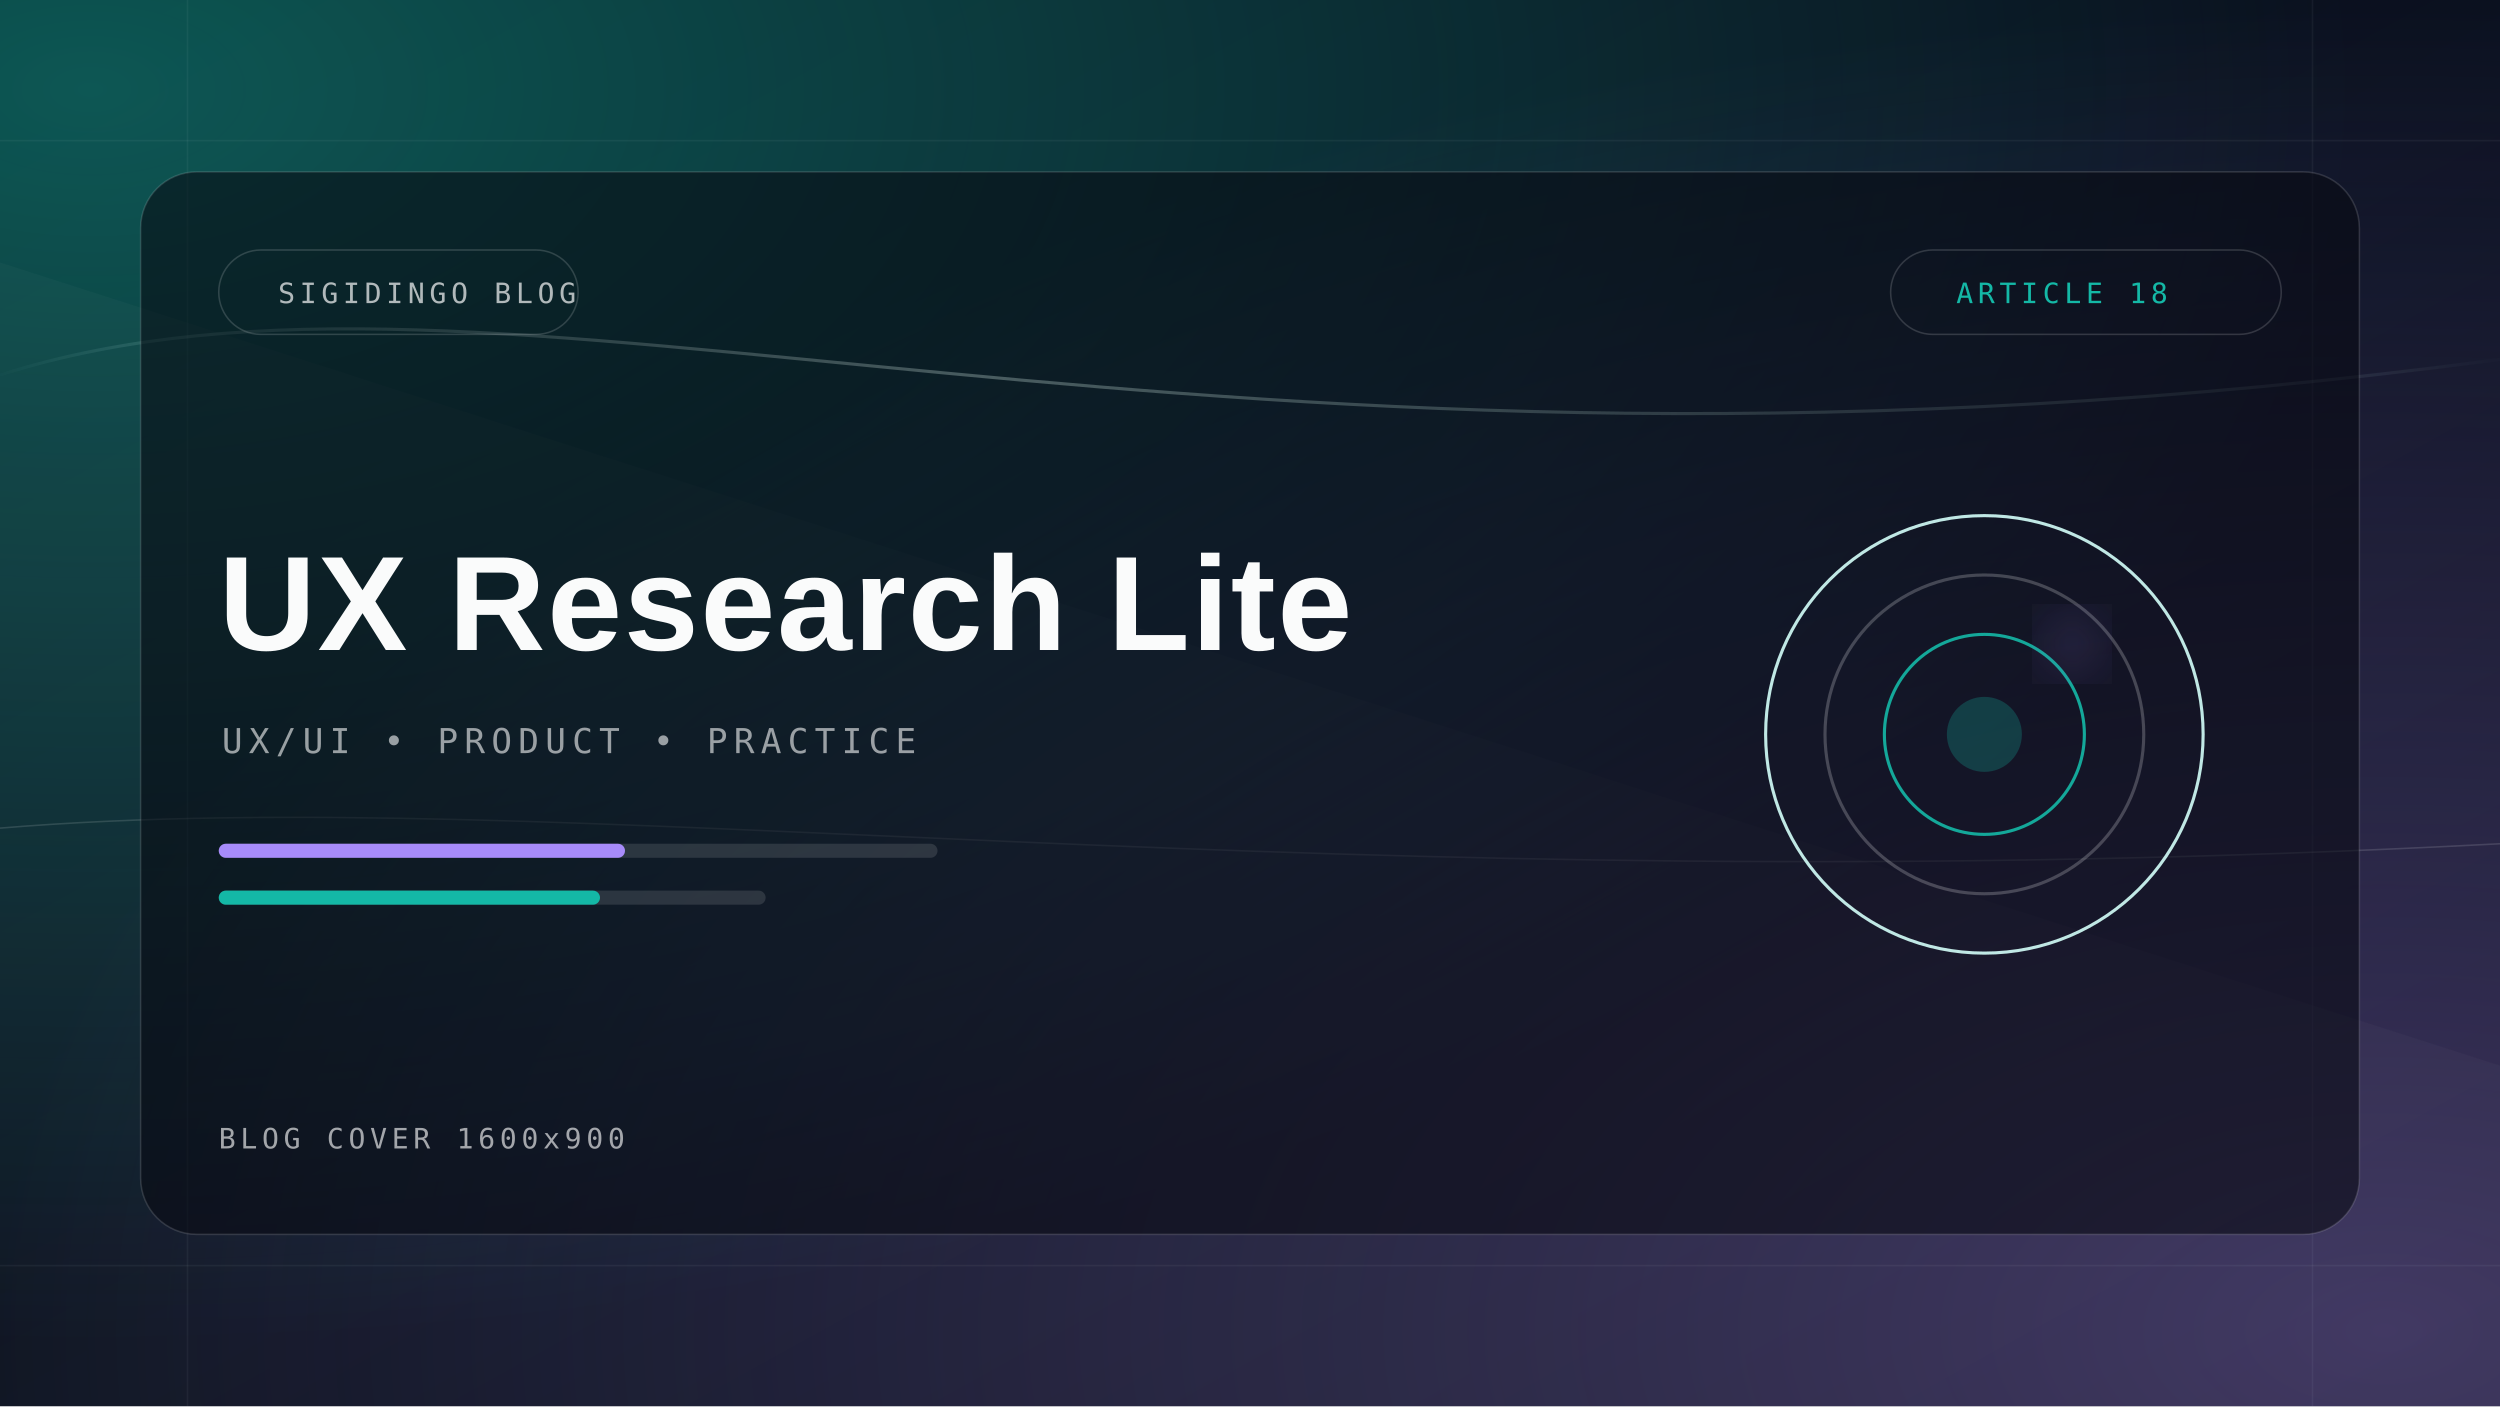
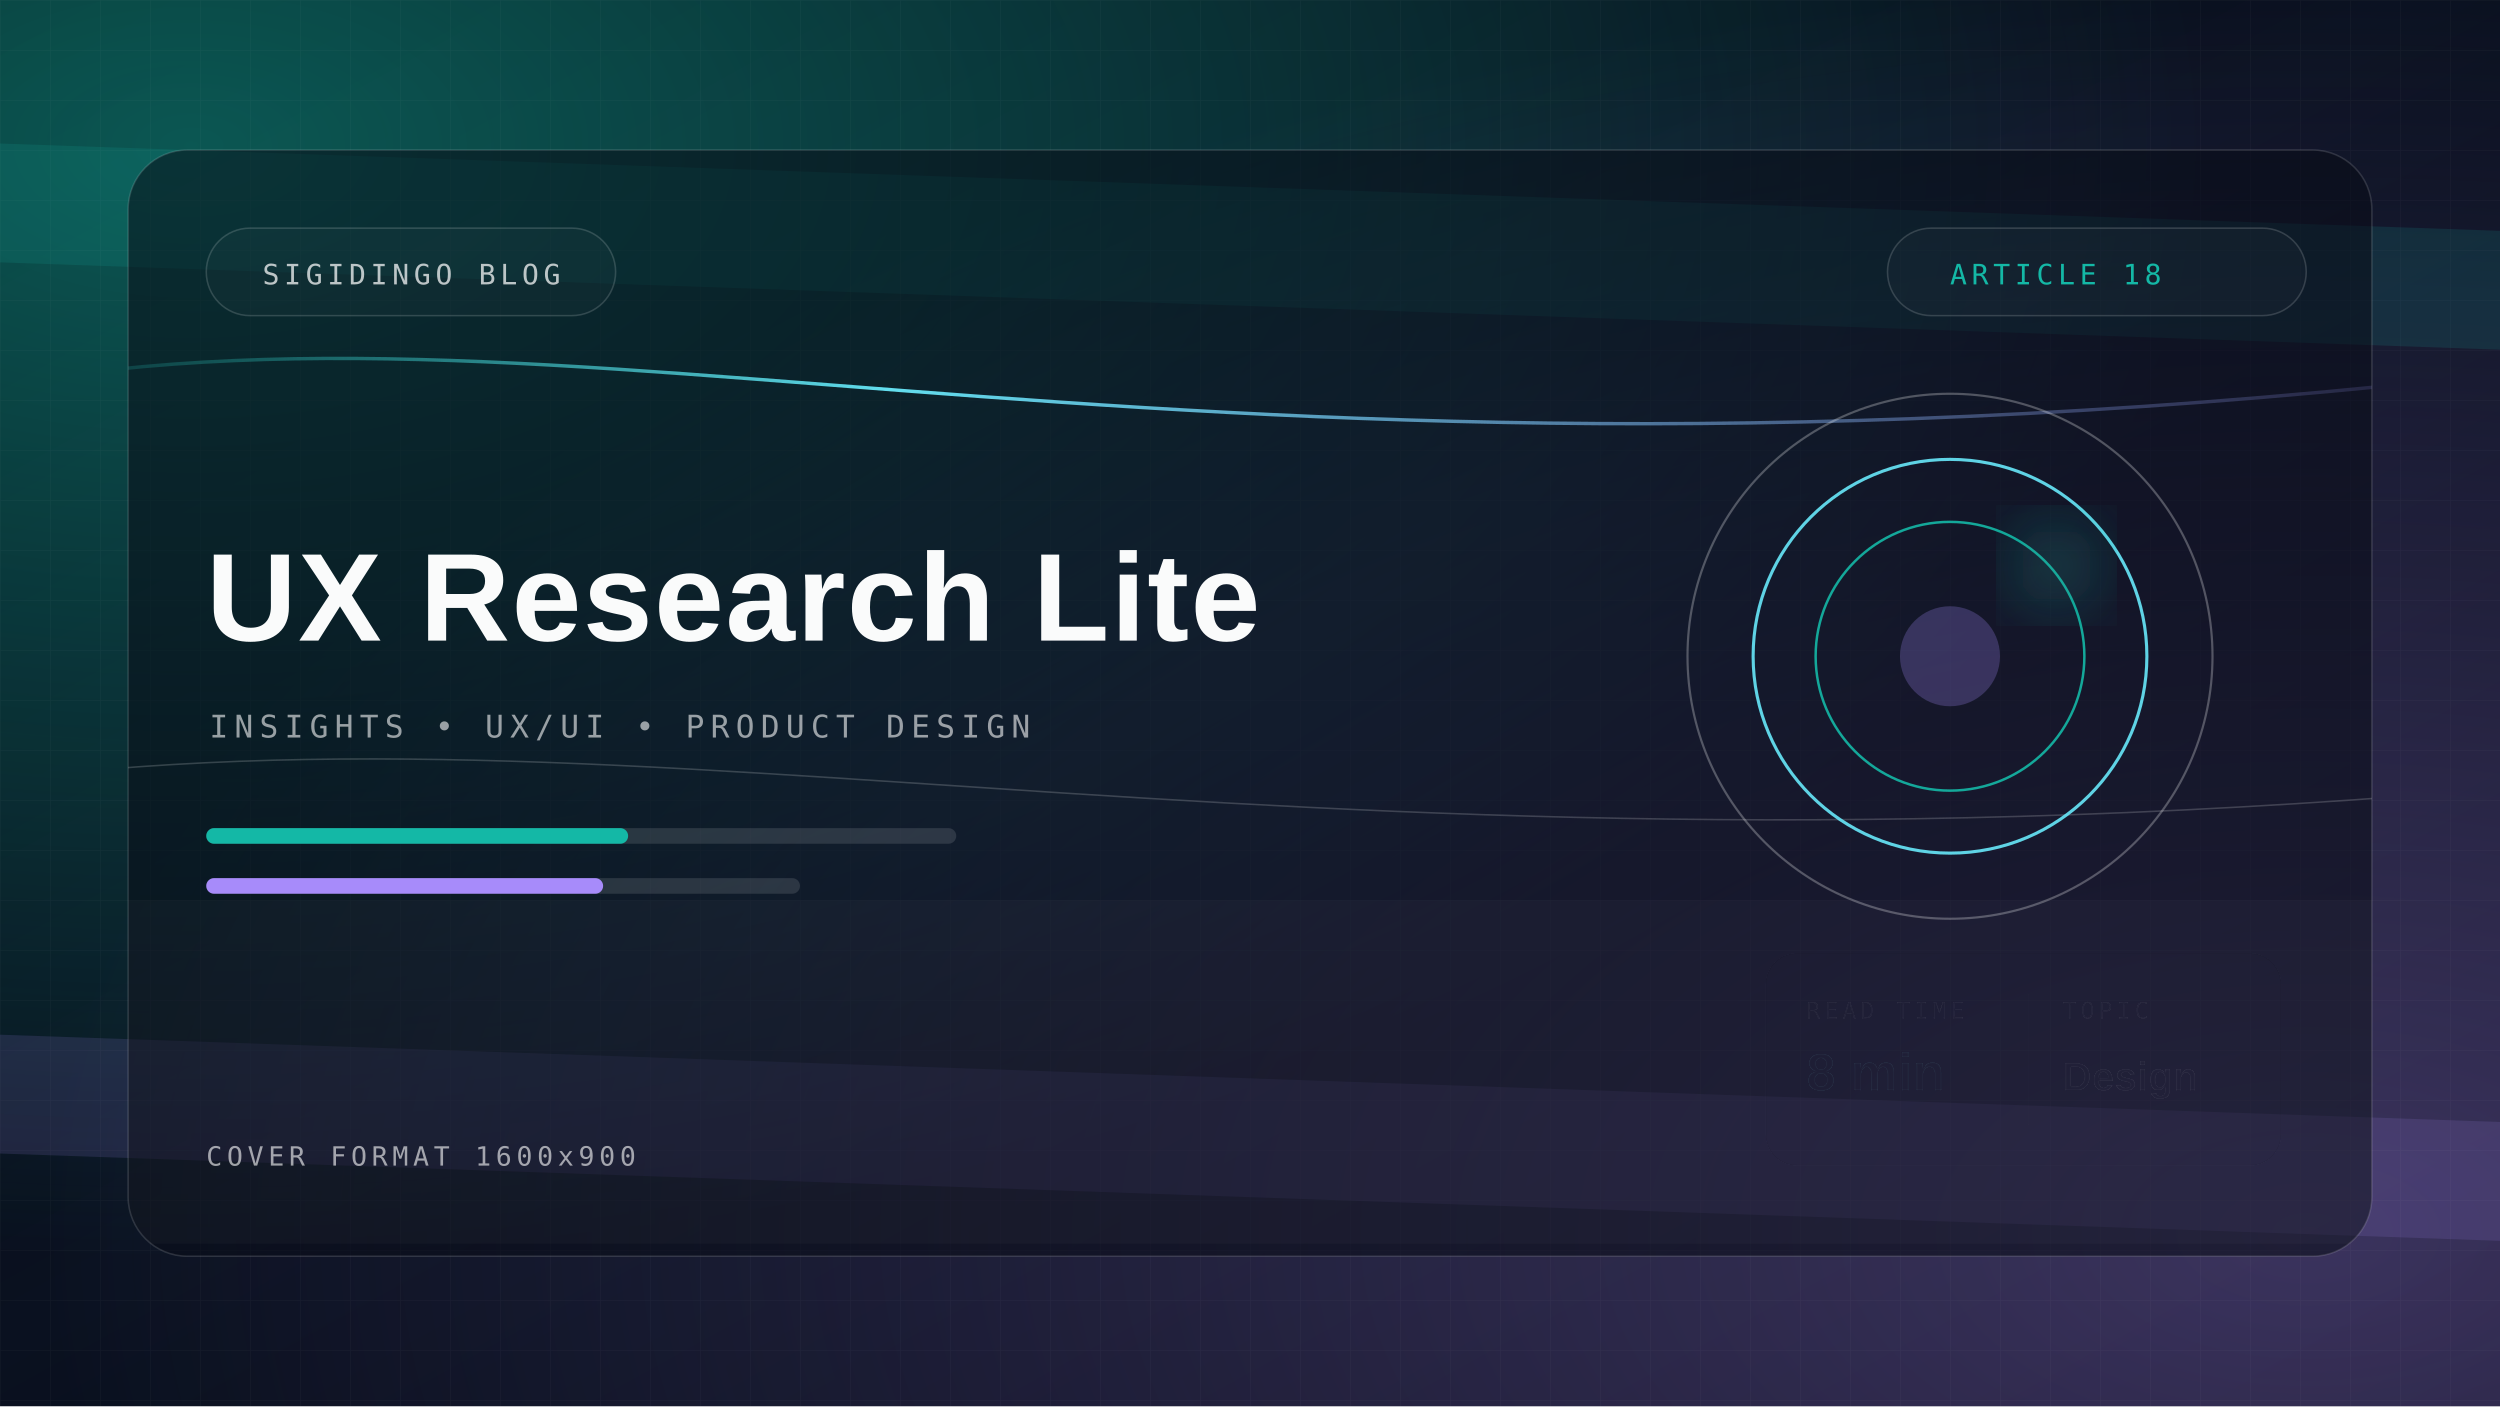
<svg xmlns="http://www.w3.org/2000/svg" width="1600" height="900" viewBox="0 0 1600 900">
  <defs>
    <linearGradient id="bg-18" x1="0" y1="0" x2="1" y2="1">
-       <stop offset="0%" stop-color="#070A12" />
-       <stop offset="52%" stop-color="#0B1120" />
-       <stop offset="100%" stop-color="#05070D" />
+       <stop offset="0%" stop-color="#03050B" />
+       <stop offset="48%" stop-color="#0A1120" />
+       <stop offset="100%" stop-color="#02040A" />
    </linearGradient>
-     <radialGradient id="haloA-18" cx="0.04" cy="0.06" r="0.9">
-       <stop offset="0%" stop-color="#14B8A6" stop-opacity="0.44" />
+     <radialGradient id="glowA-18" cx="0.08" cy="0.1" r="0.8">
+       <stop offset="0%" stop-color="#14B8A6" stop-opacity="0.45" />
      <stop offset="100%" stop-color="#14B8A6" stop-opacity="0" />
    </radialGradient>
-     <radialGradient id="haloB-18" cx="0.95" cy="0.95" r="0.95">
+     <radialGradient id="glowB-18" cx="0.92" cy="0.88" r="0.9">
      <stop offset="0%" stop-color="#A78BFA" stop-opacity="0.34" />
      <stop offset="100%" stop-color="#A78BFA" stop-opacity="0" />
    </radialGradient>
-     <linearGradient id="beam-18" x1="0" y1="0" x2="1" y2="0">
-       <stop offset="0%" stop-color="#D3FFF9" stop-opacity="0" />
-       <stop offset="40%" stop-color="#D3FFF9" stop-opacity="0.95" />
-       <stop offset="100%" stop-color="#D3FFF9" stop-opacity="0" />
+     <linearGradient id="accent-18" x1="0" y1="0" x2="1" y2="0">
+       <stop offset="0%" stop-color="#14B8A6" stop-opacity="0" />
+       <stop offset="35%" stop-color="#67E8F9" stop-opacity="0.95" />
+       <stop offset="100%" stop-color="#A78BFA" stop-opacity="0" />
    </linearGradient>
-     <filter id="soft-18" x="-20%" y="-20%" width="140%" height="140%">
-       <feGaussianBlur stdDeviation="24" />
+     <filter id="blur-18" x="-30%" y="-30%" width="160%" height="160%">
+       <feGaussianBlur stdDeviation="26" />
    </filter>
+     <filter id="inner-18" x="-20%" y="-20%" width="140%" height="140%">
+       <feGaussianBlur in="SourceGraphic" stdDeviation="0.6" result="blur" />
+       <feComposite in="SourceGraphic" in2="blur" operator="arithmetic" k2="1" k3="-1" />
+     </filter>
+     <pattern id="grid-18" width="32" height="32" patternUnits="userSpaceOnUse">
+       <path d="M32 0H0V32" fill="none" stroke="rgba(255,255,255,0.035)" stroke-width="1" />
+     </pattern>
+     <clipPath id="mainClip-18">
+       <rect x="82" y="96" width="1436" height="708" rx="38" />
+     </clipPath>
  </defs>
  <rect width="1600" height="900" fill="url(#bg-18)" />
-   <rect width="1600" height="900" fill="url(#haloA-18)" />
-   <rect width="1600" height="900" fill="url(#haloB-18)" />
-   <g stroke="rgba(255,255,255,0.05)" stroke-width="1">
-     <line x1="0" y1="90" x2="1600" y2="90" />
-     <line x1="0" y1="810" x2="1600" y2="810" />
-     <line x1="120" y1="0" x2="120" y2="900" />
-     <line x1="1480" y1="0" x2="1480" y2="900" />
+   <rect width="1600" height="900" fill="url(#glowA-18)" />
+   <rect width="1600" height="900" fill="url(#glowB-18)" />
+   <rect width="1600" height="900" fill="url(#grid-18)" />
+   <g transform="rotate(2,800,450)" opacity="0.14">
+     <rect x="-120" y="120" width="1900" height="76" fill="#14B8A6" />
+     <rect x="-120" y="690" width="1900" height="76" fill="#A78BFA" />
  </g>
-   <g opacity="0.8">
-     <path d="M0 168 L1600 682 L1600 900 L0 900 Z" fill="rgba(255,255,255,0.03)" />
-     <path d="M0 240 C320 138, 760 342, 1600 230" stroke="url(#beam-18)" stroke-width="2" fill="none" />
-     <path d="M0 530 C360 500, 840 580, 1600 540" stroke="rgba(255,255,255,0.17)" stroke-width="1" fill="none" />
+   <rect x="82" y="96" width="1436" height="708" rx="38" fill="rgba(8,12,22,0.55)" stroke="rgba(255,255,255,0.14)" />
+   <g clip-path="url(#mainClip-18)">
+     <path d="M-40 255 C360 165, 760 351, 1700 227" stroke="url(#accent-18)" stroke-width="2.2" fill="none" />
+     <path d="M-40 505 C420 435, 840 585, 1700 495" stroke="rgba(255,255,255,0.18)" stroke-width="1" fill="none" />
+     <rect x="0" y="576" width="1600" height="220" fill="rgba(255,255,255,0.025)" />
+     <g opacity="0.9">
+       <circle cx="1248" cy="420" r="168" fill="none" stroke="rgba(255,255,255,0.3)" stroke-width="1.4" />
+       <circle cx="1248" cy="420" r="126" fill="none" stroke="#67E8F9" stroke-width="2" />
+       <circle cx="1248" cy="420" r="86" fill="none" stroke="#14B8A6" stroke-width="1.6" />
+       <circle cx="1248" cy="420" r="32" fill="#A78BFA" fill-opacity="0.28" />
+       <circle cx="1316" cy="362" r="24" fill="#14B8A6" fill-opacity="0.5" filter="url(#blur-18)" />
+     </g>
  </g>
-   <rect x="90" y="110" width="1420" height="680" rx="36" fill="rgba(7,10,18,0.58)" stroke="rgba(255,255,255,0.14)" />
-   <path d="M130 212 H1470" stroke="url(#beam-18)" stroke-width="2" />
-   <path d="M130 690 H1470" stroke="url(#beam-18)" stroke-width="2" />
-   <g fill="none" stroke="rgba(255,255,255,0.16)">
-     <rect x="140" y="160" width="230" height="54" rx="27" />
-     <rect x="1210" y="160" width="250" height="54" rx="27" />
+   <g>
+     <rect x="132" y="146" width="262" height="56" rx="28" fill="rgba(255,255,255,0.02)" stroke="rgba(255,255,255,0.16)" />
+     <rect x="1208" y="146" width="268" height="56" rx="28" fill="rgba(255,255,255,0.02)" stroke="rgba(255,255,255,0.16)" />
+     <text x="168" y="182" font-family="Consolas, monospace" font-size="18" letter-spacing="3" fill="rgba(255,255,255,0.72)">SIGIDINGO BLOG</text>
+     <text x="1248" y="182" font-family="Consolas, monospace" font-size="18" letter-spacing="3" fill="#14B8A6">ARTICLE 18</text>
  </g>
-   <text x="178" y="194" font-family="Consolas, monospace" font-size="18" letter-spacing="3" fill="rgba(255,255,255,0.68)">SIGIDINGO BLOG</text>
-   <text x="1252" y="194" font-family="Consolas, monospace" font-size="18" letter-spacing="3" fill="#14B8A6">ARTICLE 18</text>
-   <text x="140" y="416" font-family="Sora, Arial, sans-serif" font-weight="700" font-size="86" letter-spacing="1.2" fill="rgba(255,255,255,0.98)">UX Research Lite</text>
-   <text x="142" y="482" font-family="Consolas, monospace" font-size="22" letter-spacing="4" fill="rgba(255,255,255,0.58)">UX/UI  •  PRODUCT  •  PRACTICE</text>
  <g>
-     <rect x="140" y="540" width="460" height="9" rx="4.5" fill="rgba(255,255,255,0.12)" />
-     <rect x="140" y="540" width="260" height="9" rx="4.5" fill="#A78BFA" />
-     <rect x="140" y="570" width="350" height="9" rx="4.5" fill="rgba(255,255,255,0.12)" />
-     <rect x="140" y="570" width="244" height="9" rx="4.5" fill="#14B8A6" />
+     <text x="132" y="410" font-family="Sora, Arial, sans-serif" font-weight="700" font-size="80" letter-spacing="1.1" fill="rgba(255,255,255,0.98)">UX Research Lite</text>
+     <text x="134" y="472" font-family="Consolas, monospace" font-size="20" letter-spacing="4" fill="rgba(255,255,255,0.58)">INSIGHTS  •  UX/UI  •  PRODUCT DESIGN</text>
+     <rect x="132" y="530" width="480" height="10" rx="5" fill="rgba(255,255,255,0.12)" />
+     <rect x="132" y="530" width="270" height="10" rx="5" fill="#14B8A6" />
+     <rect x="132" y="562" width="380" height="10" rx="5" fill="rgba(255,255,255,0.12)" />
+     <rect x="132" y="562" width="254" height="10" rx="5" fill="#A78BFA" />
  </g>
-   <g opacity="0.9">
-     <circle cx="1270" cy="470" r="140" fill="none" stroke="#D3FFF9" stroke-width="2" />
-     <circle cx="1270" cy="470" r="102" fill="none" stroke="rgba(255,255,255,0.24)" stroke-width="2" />
-     <circle cx="1270" cy="470" r="64" fill="none" stroke="#14B8A6" stroke-width="2" />
-     <circle cx="1270" cy="470" r="24" fill="#14B8A6" fill-opacity="0.28" />
-     <circle cx="1326" cy="412" r="18" fill="#A78BFA" fill-opacity="0.45" filter="url(#soft-18)" />
+   <g transform="translate(1130,610)" filter="url(#inner-18)">
+     <rect x="0" y="0" width="330" height="136" rx="20" fill="rgba(7,11,20,0.5)" stroke="rgba(255,255,255,0.16)" />
+     <text x="26" y="42" font-family="Consolas, monospace" font-size="15" letter-spacing="2.5" fill="rgba(255,255,255,0.65)">READ TIME</text>
+     <text x="26" y="88" font-family="Sora, Arial, sans-serif" font-weight="600" font-size="34" fill="#67E8F9">8 min</text>
+     <line x1="168" y1="26" x2="168" y2="110" stroke="rgba(255,255,255,0.12)" />
+     <text x="190" y="42" font-family="Consolas, monospace" font-size="15" letter-spacing="2.5" fill="rgba(255,255,255,0.65)">TOPIC</text>
+     <text x="190" y="88" font-family="Sora, Arial, sans-serif" font-weight="600" font-size="26" fill="rgba(255,255,255,0.94)">Design</text>
  </g>
-   <text x="140" y="735" font-family="Consolas, monospace" font-size="18" letter-spacing="3" fill="rgba(255,255,255,0.62)">BLOG COVER 1600x900</text>
+   <text x="132" y="746" font-family="Consolas, monospace" font-size="17" letter-spacing="3" fill="rgba(255,255,255,0.6)">COVER FORMAT 1600x900</text>
</svg>
